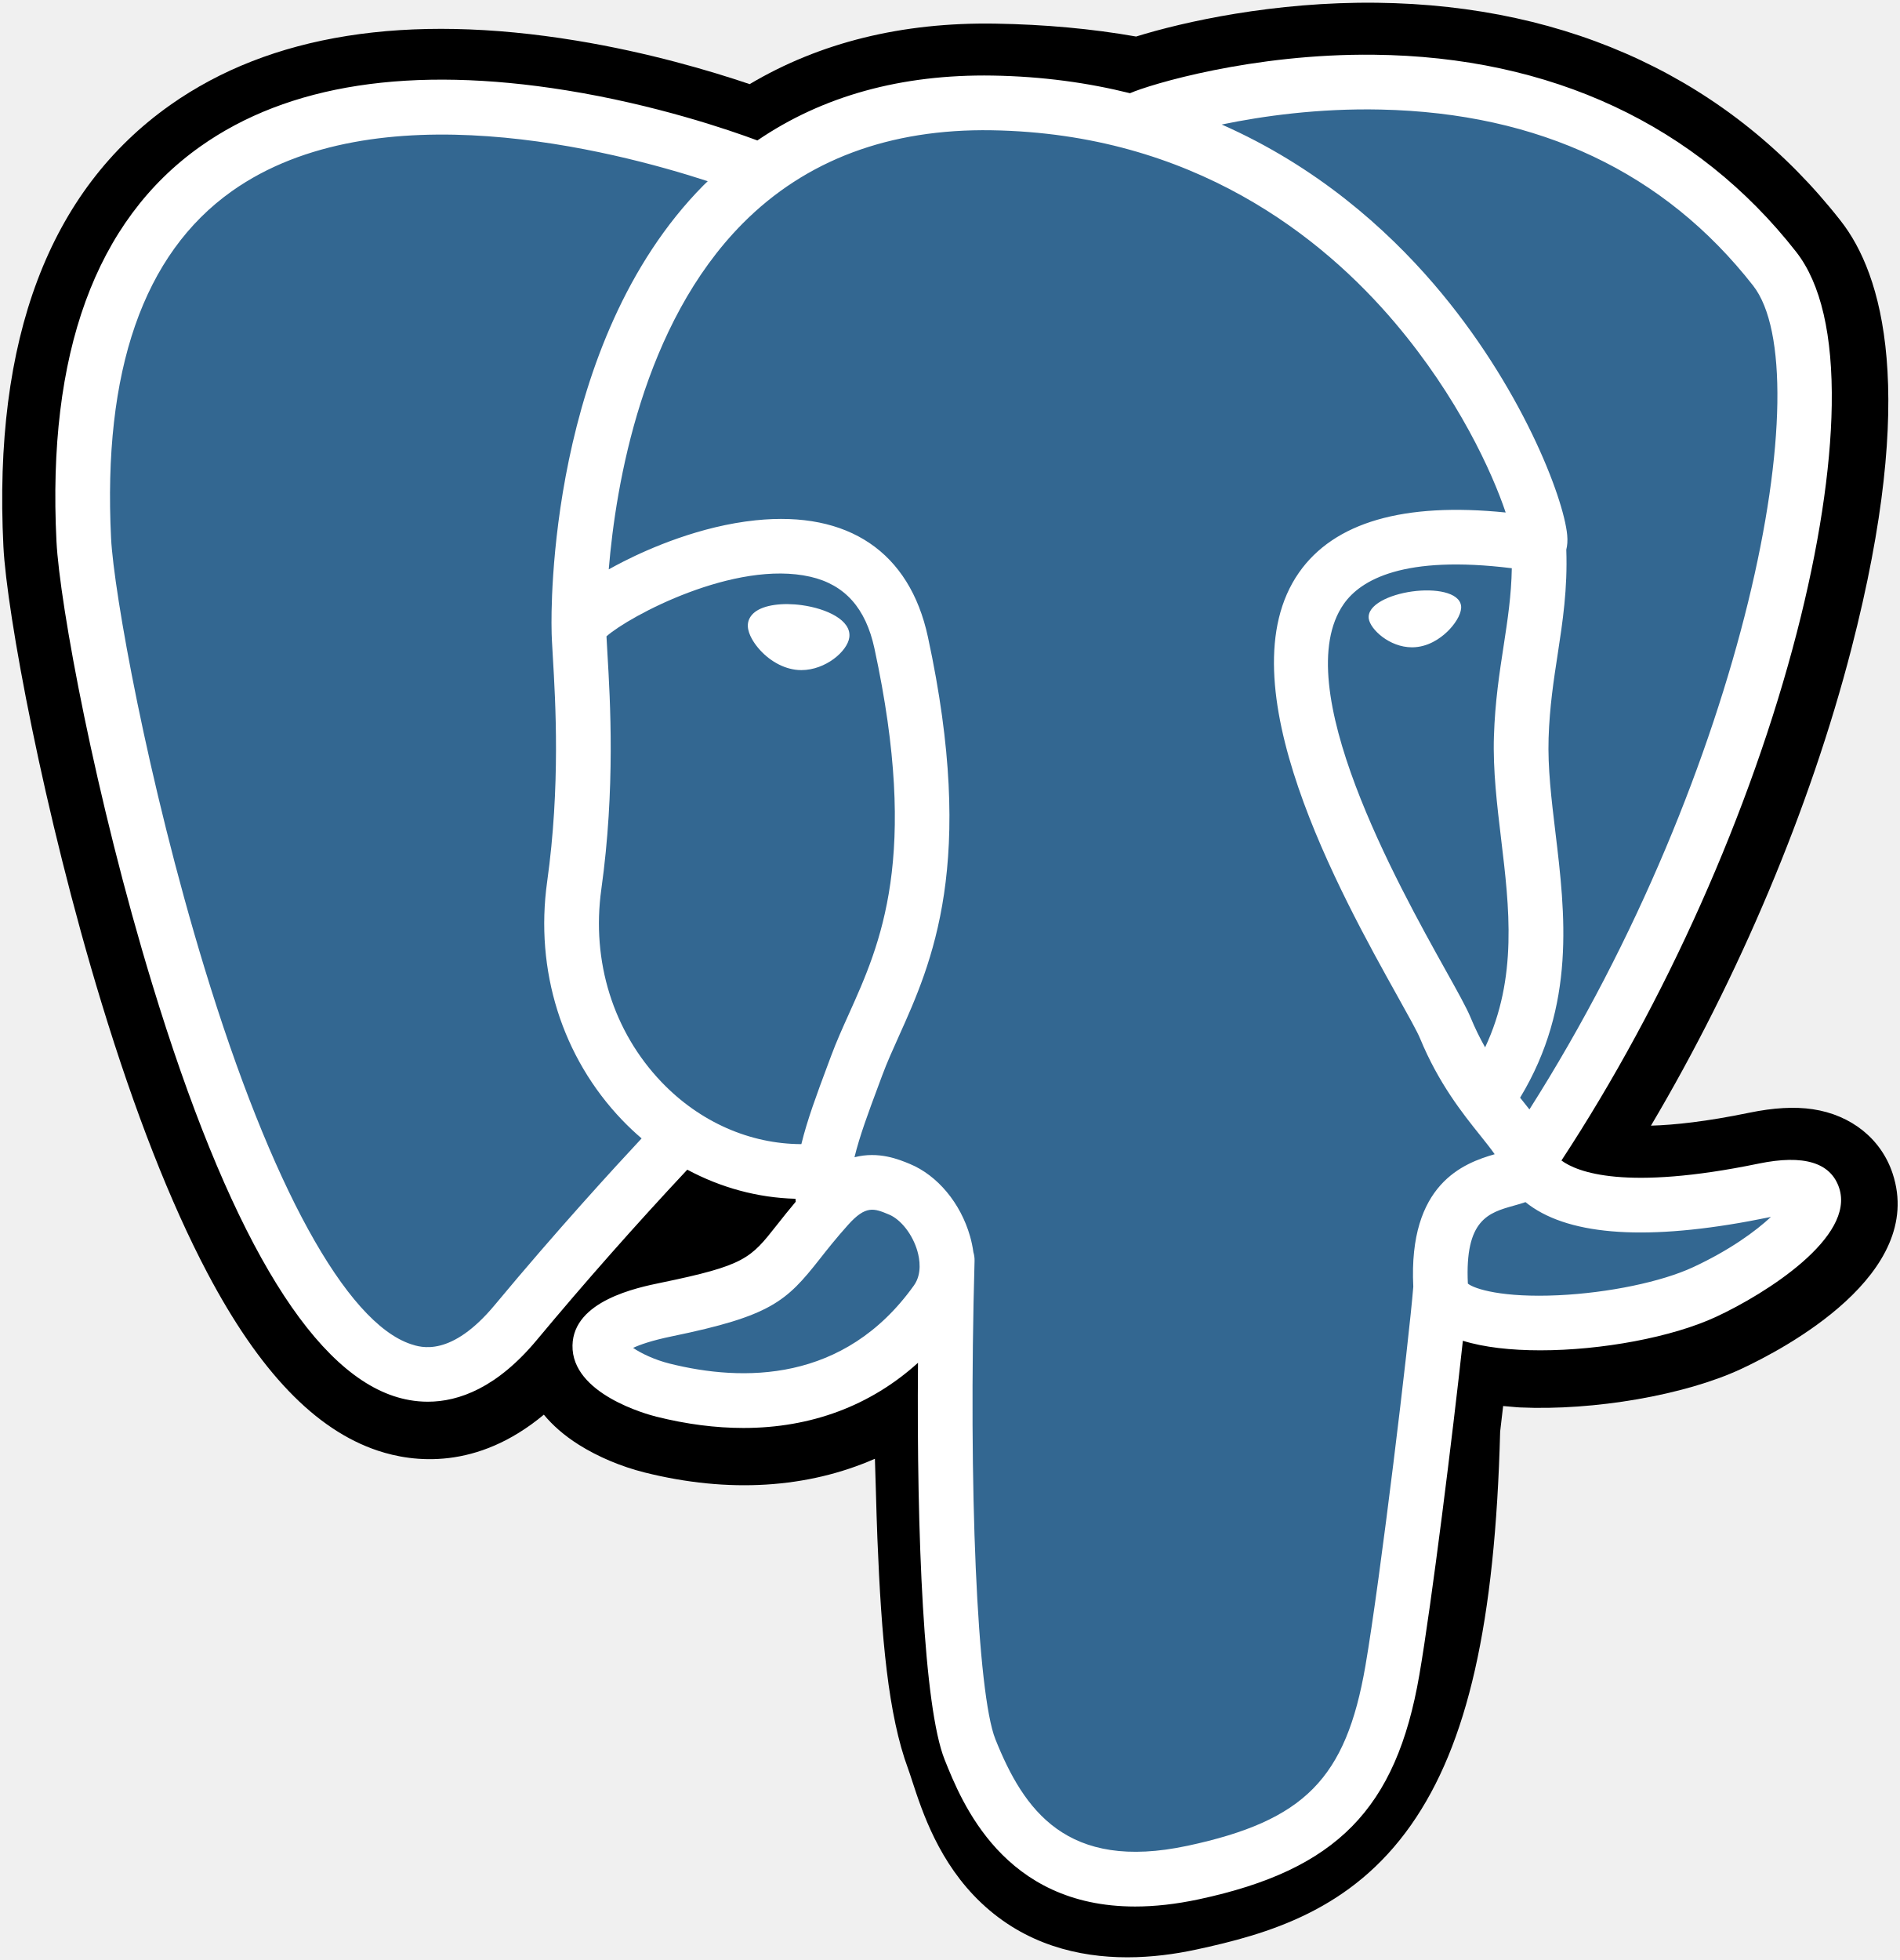
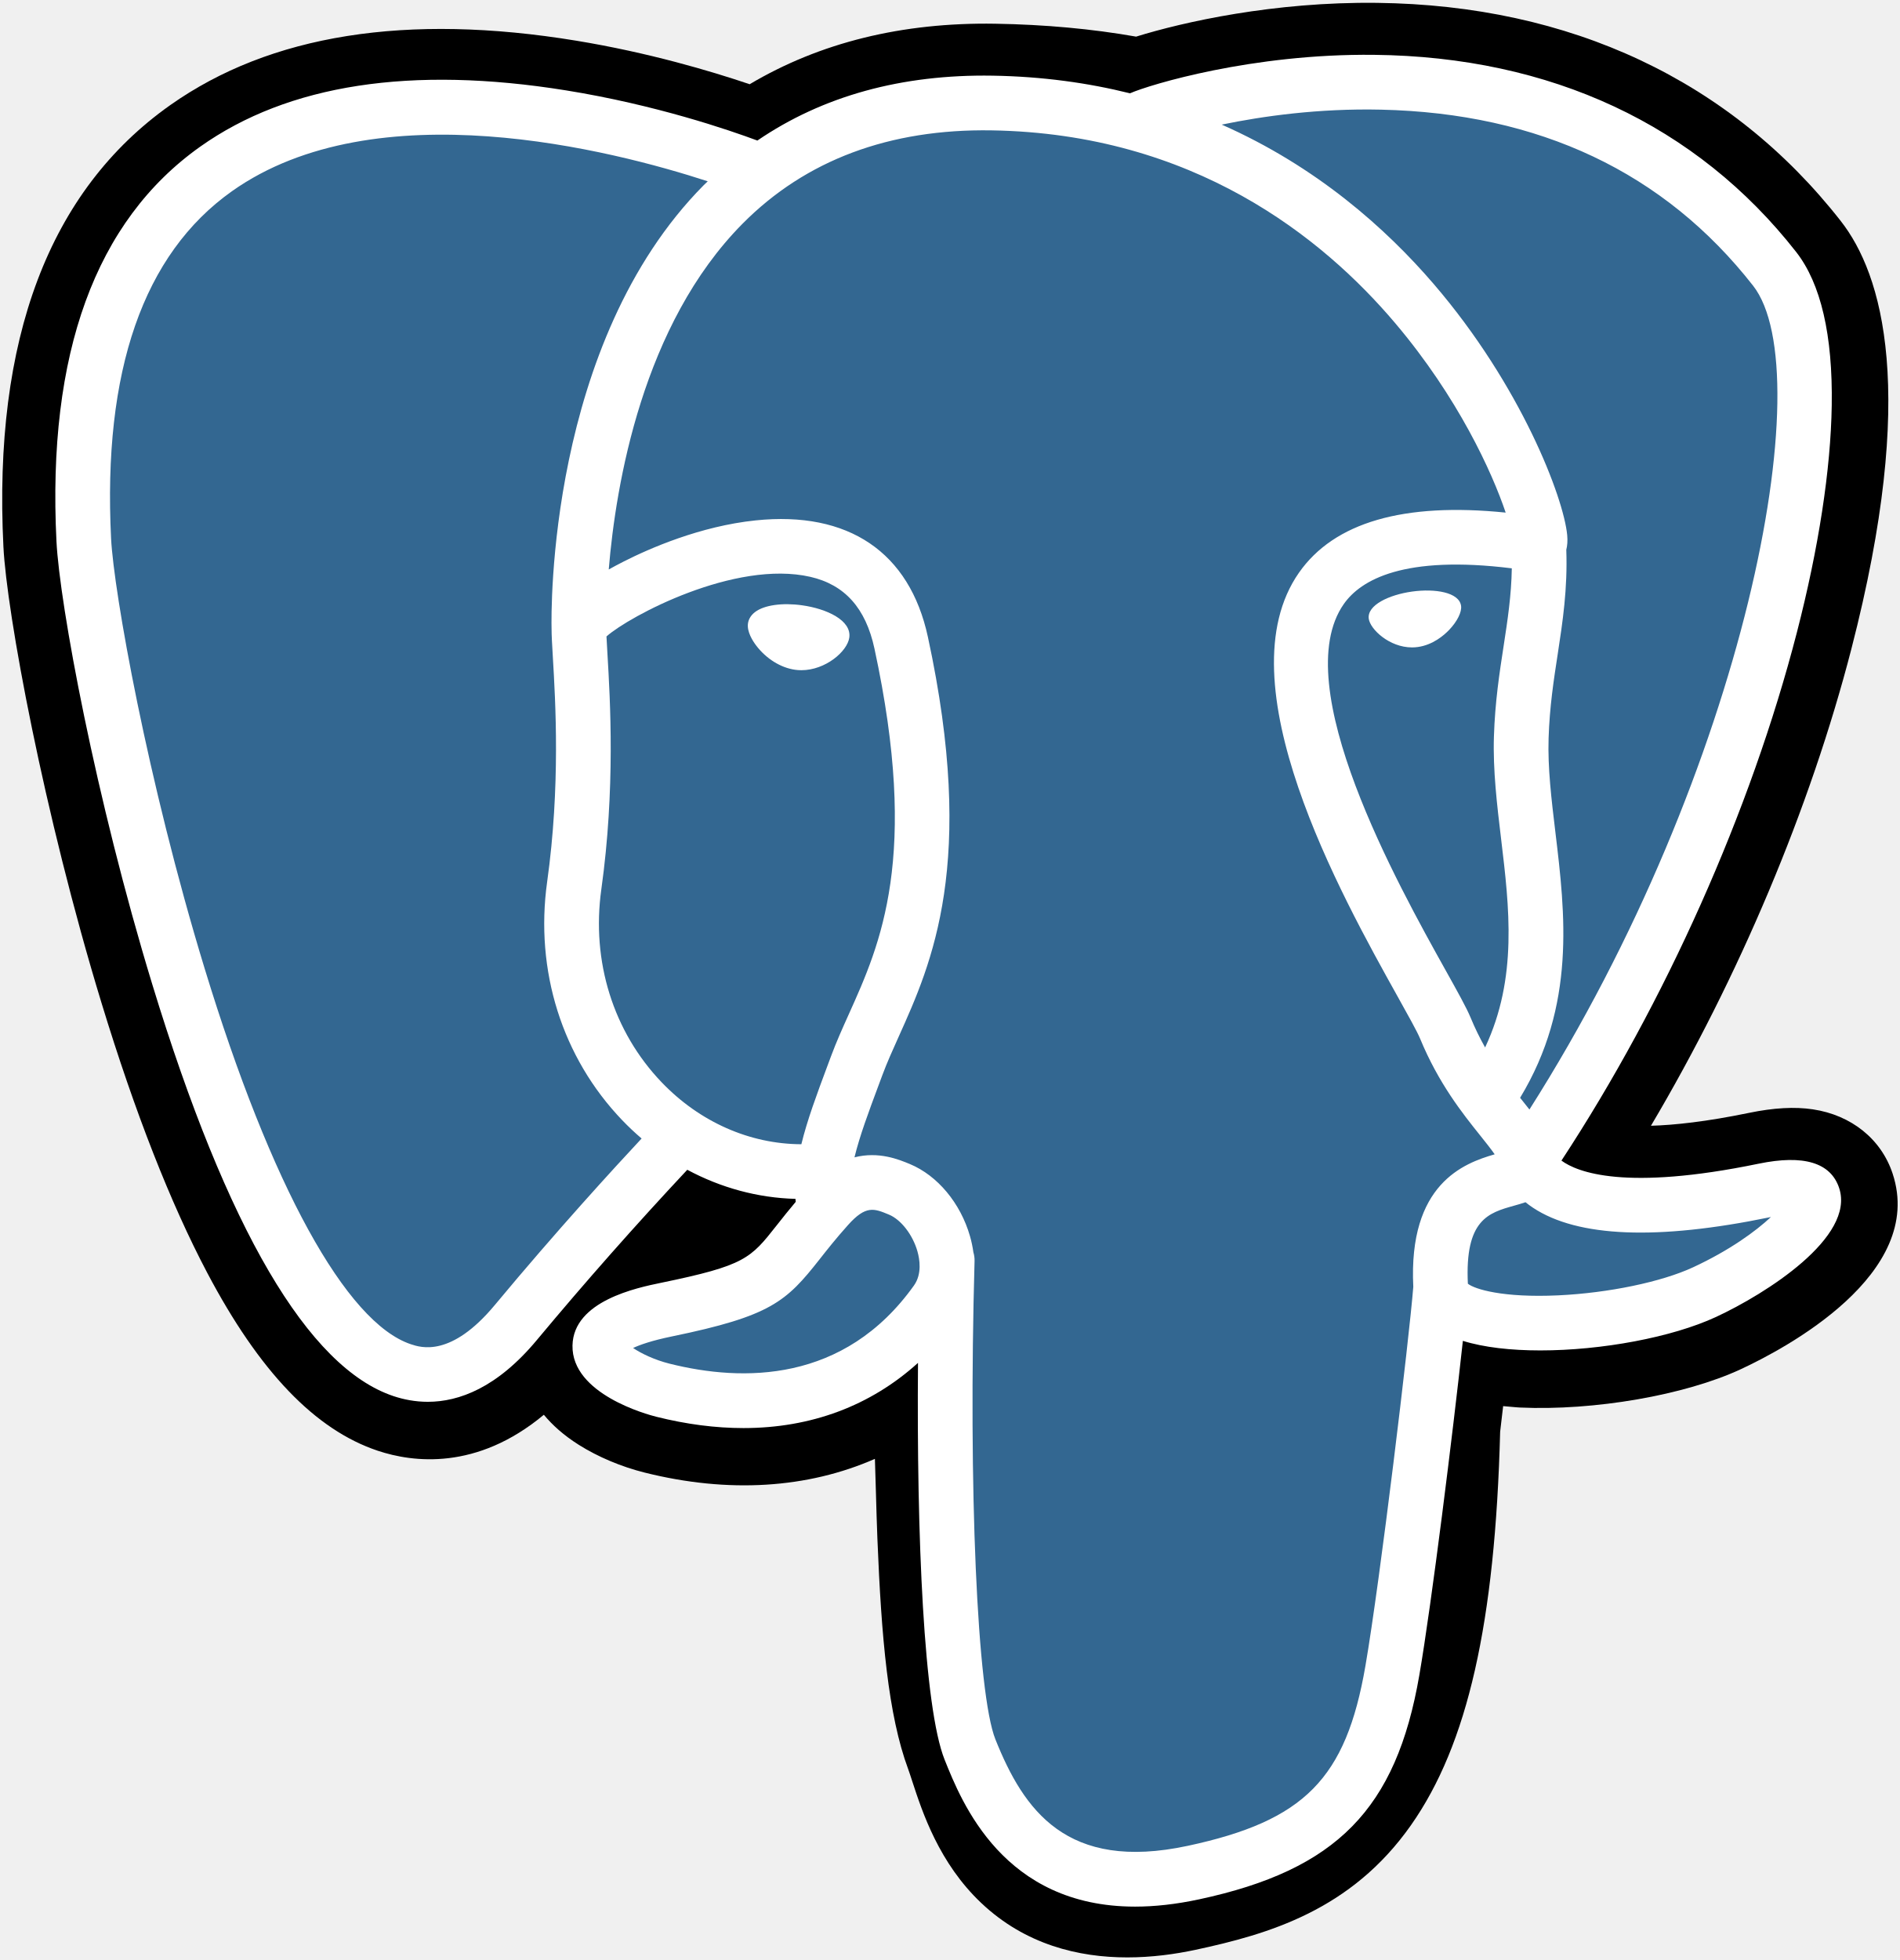
- <svg xmlns="http://www.w3.org/2000/svg" width="2424" height="2500" viewBox="0 0 256 264" preserveAspectRatio="xMinYMin meet">
+ <svg xmlns="http://www.w3.org/2000/svg" width="2424" height="2500" viewBox="0 0 256 264">
  <path d="M255.008 158.086c-1.535-4.649-5.556-7.887-10.756-8.664-2.452-.366-5.26-.21-8.583.475-5.792 1.195-10.089 1.65-13.225 1.738 11.837-19.985 21.462-42.775 27.003-64.228 8.96-34.689 4.172-50.492-1.423-57.64C233.217 10.847 211.614.683 185.552.372c-13.903-.17-26.108 2.575-32.475 4.549-5.928-1.046-12.302-1.63-18.99-1.738-12.537-.2-23.614 2.533-33.079 8.15-5.24-1.772-13.65-4.27-23.362-5.864-22.842-3.75-41.252-.828-54.718 8.685C6.622 25.672-.937 45.684.461 73.634c.444 8.874 5.408 35.874 13.224 61.48 4.492 14.718 9.282 26.94 14.237 36.33 7.027 13.315 14.546 21.156 22.987 23.972 4.731 1.576 13.327 2.68 22.368-4.85 1.146 1.388 2.675 2.767 4.704 4.048 2.577 1.625 5.728 2.953 8.875 3.74 11.341 2.835 21.964 2.126 31.027-1.848.056 1.612.099 3.152.135 4.482.06 2.157.12 4.272.199 6.25.537 13.374 1.447 23.773 4.143 31.049.148.4.347 1.01.557 1.657 1.345 4.118 3.594 11.012 9.316 16.411 5.925 5.593 13.092 7.308 19.656 7.308 3.292 0 6.433-.432 9.188-1.022 9.82-2.105 20.973-5.311 29.041-16.799 7.628-10.86 11.336-27.217 12.007-52.99.087-.729.167-1.425.244-2.088l.16-1.362 1.797.158.463.031c10.002.456 22.232-1.665 29.743-5.154 5.935-2.754 24.954-12.795 20.476-26.351" />
  <path d="M237.906 160.722c-29.74 6.135-31.785-3.934-31.785-3.934 31.4-46.593 44.527-105.736 33.2-120.211-30.904-39.485-84.399-20.811-85.292-20.327l-.287.052c-5.876-1.22-12.451-1.946-19.842-2.067-13.456-.22-23.664 3.528-31.41 9.402 0 0-95.43-39.314-90.991 49.444.944 18.882 27.064 142.873 58.218 105.422 11.387-13.695 22.39-25.274 22.39-25.274 5.464 3.63 12.006 5.482 18.864 4.817l.533-.452c-.166 1.7-.09 3.363.213 5.332-8.026 8.967-5.667 10.541-21.711 13.844-16.235 3.346-6.698 9.302-.471 10.86 7.549 1.887 25.013 4.561 36.813-11.958l-.47 1.885c3.144 2.519 5.352 16.383 4.982 28.952-.37 12.568-.617 21.197 1.86 27.937 2.479 6.74 4.948 21.905 26.04 17.386 17.623-3.777 26.756-13.564 28.027-29.89.901-11.606 2.942-9.89 3.07-20.267l1.637-4.912c1.887-15.733.3-20.809 11.157-18.448l2.64.232c7.99.363 18.45-1.286 24.589-4.139 13.218-6.134 21.058-16.377 8.024-13.686h.002" fill="#336791" />
  <path d="M108.076 81.525c-2.68-.373-5.107-.028-6.335.902-.69.523-.904 1.129-.962 1.546-.154 1.105.62 2.327 1.096 2.957 1.346 1.784 3.312 3.01 5.258 3.28.282.04.563.058.842.058 3.245 0 6.196-2.527 6.456-4.392.325-2.336-3.066-3.893-6.355-4.35M196.86 81.599c-.256-1.831-3.514-2.353-6.606-1.923-3.088.43-6.082 1.824-5.832 3.659.2 1.427 2.777 3.863 5.827 3.863.258 0 .518-.017.78-.054 2.036-.282 3.53-1.575 4.24-2.32 1.08-1.136 1.706-2.402 1.591-3.225" fill="#FFF" />
  <path d="M247.802 160.025c-1.134-3.429-4.784-4.532-10.848-3.28-18.005 3.716-24.453 1.142-26.57-.417 13.995-21.32 25.508-47.092 31.719-71.137 2.942-11.39 4.567-21.968 4.7-30.59.147-9.463-1.465-16.417-4.789-20.665-13.402-17.125-33.072-26.311-56.882-26.563-16.369-.184-30.199 4.005-32.88 5.183-5.646-1.404-11.801-2.266-18.502-2.376-12.288-.199-22.91 2.743-31.704 8.74-3.82-1.422-13.692-4.811-25.765-6.756-20.872-3.36-37.458-.814-49.294 7.571-14.123 10.006-20.643 27.892-19.38 53.16.425 8.501 5.269 34.653 12.913 59.698 10.062 32.964 21 51.625 32.508 55.464 1.347.449 2.9.763 4.613.763 4.198 0 9.345-1.892 14.7-8.33a529.832 529.832 0 0 1 20.261-22.926c4.524 2.428 9.494 3.784 14.577 3.92.01.133.023.266.035.398a117.66 117.66 0 0 0-2.57 3.175c-3.522 4.471-4.255 5.402-15.592 7.736-3.225.666-11.79 2.431-11.916 8.435-.136 6.56 10.125 9.315 11.294 9.607 4.074 1.02 7.999 1.523 11.742 1.523 9.103 0 17.114-2.992 23.516-8.781-.197 23.386.778 46.43 3.586 53.451 2.3 5.748 7.918 19.795 25.664 19.794 2.604 0 5.47-.303 8.623-.979 18.521-3.97 26.564-12.156 29.675-30.203 1.665-9.645 4.522-32.676 5.866-45.03 2.836.885 6.487 1.29 10.434 1.289 8.232 0 17.731-1.749 23.688-4.514 6.692-3.108 18.768-10.734 16.578-17.36zm-44.106-83.48c-.061 3.647-.563 6.958-1.095 10.414-.573 3.717-1.165 7.56-1.314 12.225-.147 4.54.42 9.26.968 13.825 1.108 9.22 2.245 18.712-2.156 28.078a36.508 36.508 0 0 1-1.95-4.009c-.547-1.326-1.735-3.456-3.38-6.404-6.399-11.476-21.384-38.35-13.713-49.316 2.285-3.264 8.084-6.62 22.64-4.813zm-17.644-61.787c21.334.471 38.21 8.452 50.158 23.72 9.164 11.711-.927 64.998-30.14 110.969a171.33 171.33 0 0 0-.886-1.117l-.37-.462c7.549-12.467 6.073-24.802 4.759-35.738-.54-4.488-1.05-8.727-.92-12.709.134-4.22.692-7.84 1.232-11.34.663-4.313 1.338-8.776 1.152-14.037.139-.552.195-1.204.122-1.978-.475-5.045-6.235-20.144-17.975-33.81-6.422-7.475-15.787-15.84-28.574-21.482 5.5-1.14 13.021-2.203 21.442-2.016zM66.674 175.778c-5.9 7.094-9.974 5.734-11.314 5.288-8.73-2.912-18.86-21.364-27.791-50.624-7.728-25.318-12.244-50.777-12.602-57.916-1.128-22.578 4.345-38.313 16.268-46.769 19.404-13.76 51.306-5.524 64.125-1.347-.184.182-.376.352-.558.537-21.036 21.244-20.537 57.54-20.485 59.759-.002.856.07 2.068.168 3.735.362 6.105 1.036 17.467-.764 30.334-1.672 11.957 2.014 23.66 10.111 32.109a36.275 36.275 0 0 0 2.617 2.468c-3.604 3.86-11.437 12.396-19.775 22.426zm22.479-29.993c-6.526-6.81-9.49-16.282-8.133-25.99 1.9-13.592 1.199-25.43.822-31.79-.053-.89-.1-1.67-.127-2.285 3.073-2.725 17.314-10.355 27.47-8.028 4.634 1.061 7.458 4.217 8.632 9.645 6.076 28.103.804 39.816-3.432 49.229-.873 1.939-1.698 3.772-2.402 5.668l-.546 1.466c-1.382 3.706-2.668 7.152-3.465 10.424-6.938-.02-13.687-2.984-18.819-8.34zm1.065 37.9c-2.026-.506-3.848-1.385-4.917-2.114.893-.42 2.482-.992 5.238-1.56 13.337-2.745 15.397-4.683 19.895-10.394 1.031-1.31 2.2-2.794 3.819-4.602l.002-.002c2.411-2.7 3.514-2.242 5.514-1.412 1.621.67 3.2 2.702 3.84 4.938.303 1.056.643 3.06-.47 4.62-9.396 13.156-23.088 12.987-32.921 10.526zm69.799 64.952c-16.316 3.496-22.093-4.829-25.9-14.346-2.457-6.144-3.665-33.85-2.808-64.447.011-.407-.047-.8-.159-1.17a15.444 15.444 0 0 0-.456-2.162c-1.274-4.452-4.379-8.176-8.104-9.72-1.48-.613-4.196-1.738-7.46-.903.696-2.868 1.903-6.107 3.212-9.614l.549-1.475c.618-1.663 1.394-3.386 2.214-5.21 4.433-9.848 10.504-23.337 3.915-53.81-2.468-11.414-10.71-16.988-23.204-15.693-7.49.775-14.343 3.797-17.761 5.53-.735.372-1.407.732-2.035 1.082.954-11.5 4.558-32.992 18.04-46.59 8.489-8.56 19.794-12.788 33.568-12.56 27.14.444 44.544 14.372 54.366 25.979 8.464 10.001 13.047 20.076 14.876 25.51-13.755-1.399-23.11 1.316-27.852 8.096-10.317 14.748 5.644 43.372 13.315 57.129 1.407 2.521 2.621 4.7 3.003 5.626 2.498 6.054 5.732 10.096 8.093 13.046.724.904 1.426 1.781 1.96 2.547-4.166 1.201-11.649 3.976-10.967 17.847-.55 6.96-4.461 39.546-6.448 51.059-2.623 15.21-8.22 20.875-23.957 24.25zm68.104-77.936c-4.26 1.977-11.389 3.46-18.161 3.779-7.48.35-11.288-.838-12.184-1.569-.42-8.644 2.797-9.547 6.202-10.503.535-.15 1.057-.297 1.561-.473.313.255.656.508 1.032.756 6.012 3.968 16.735 4.396 31.874 1.271l.166-.033c-2.042 1.909-5.536 4.471-10.49 6.772z" fill="#FFF" />
</svg>
